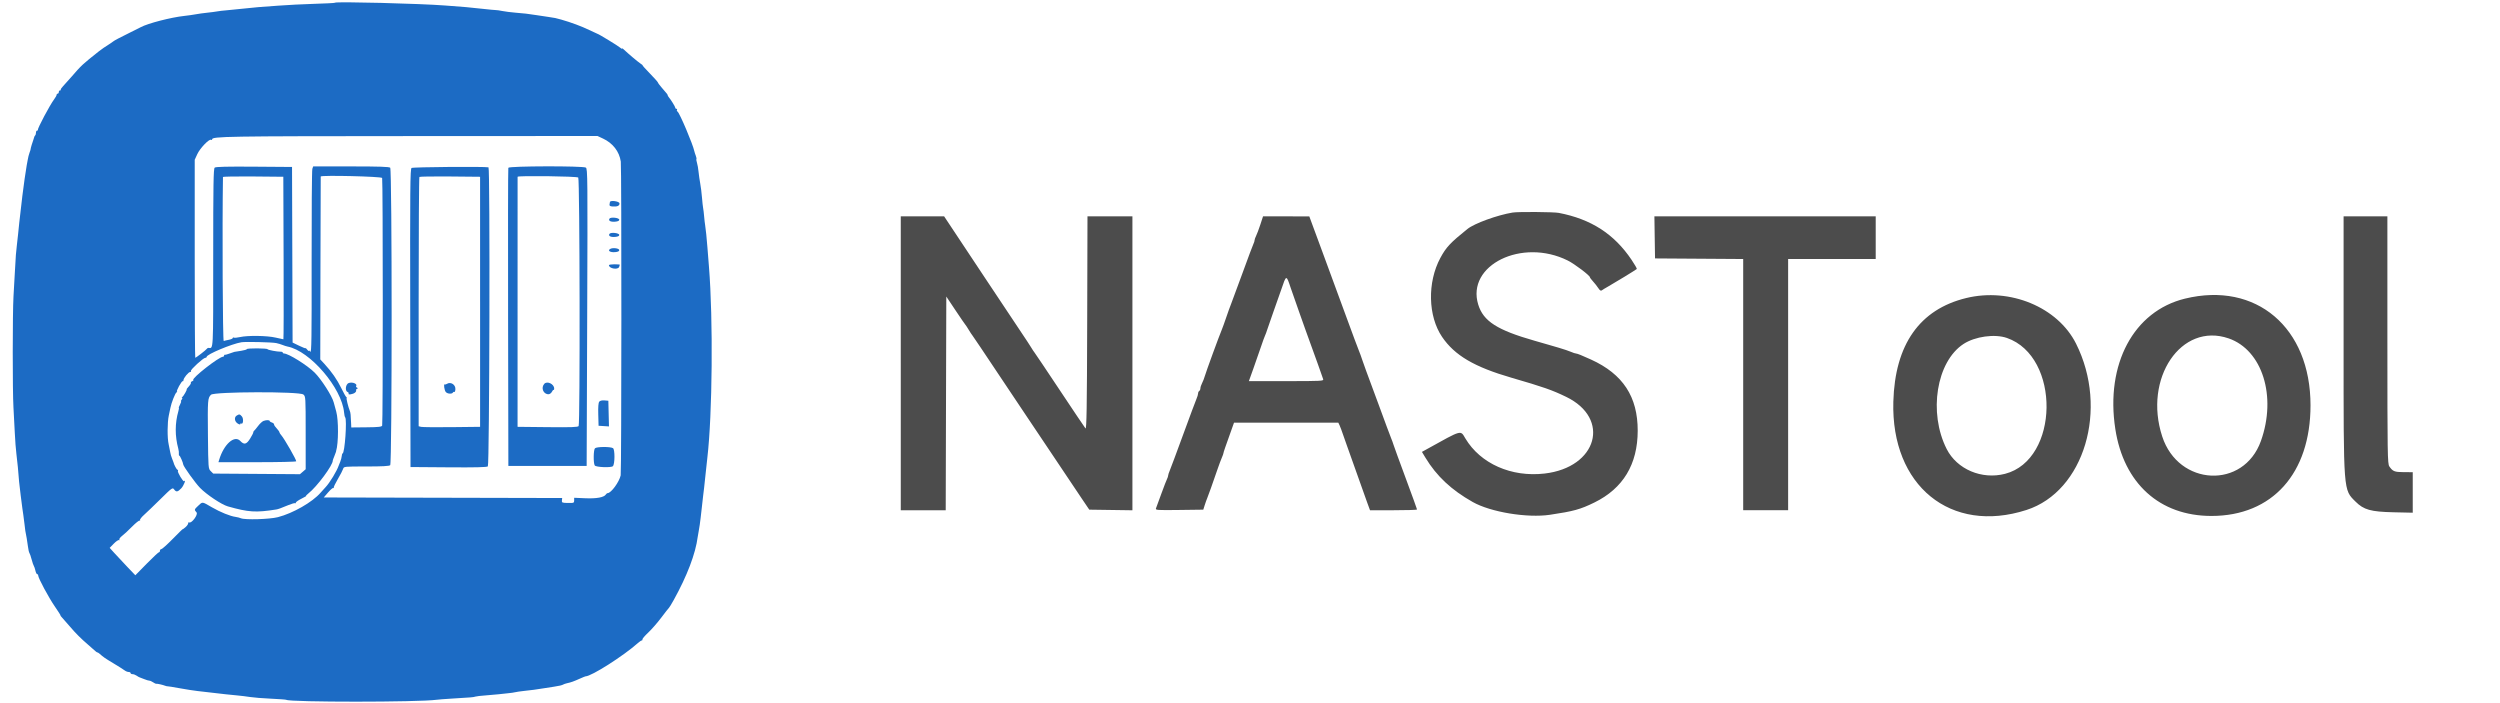
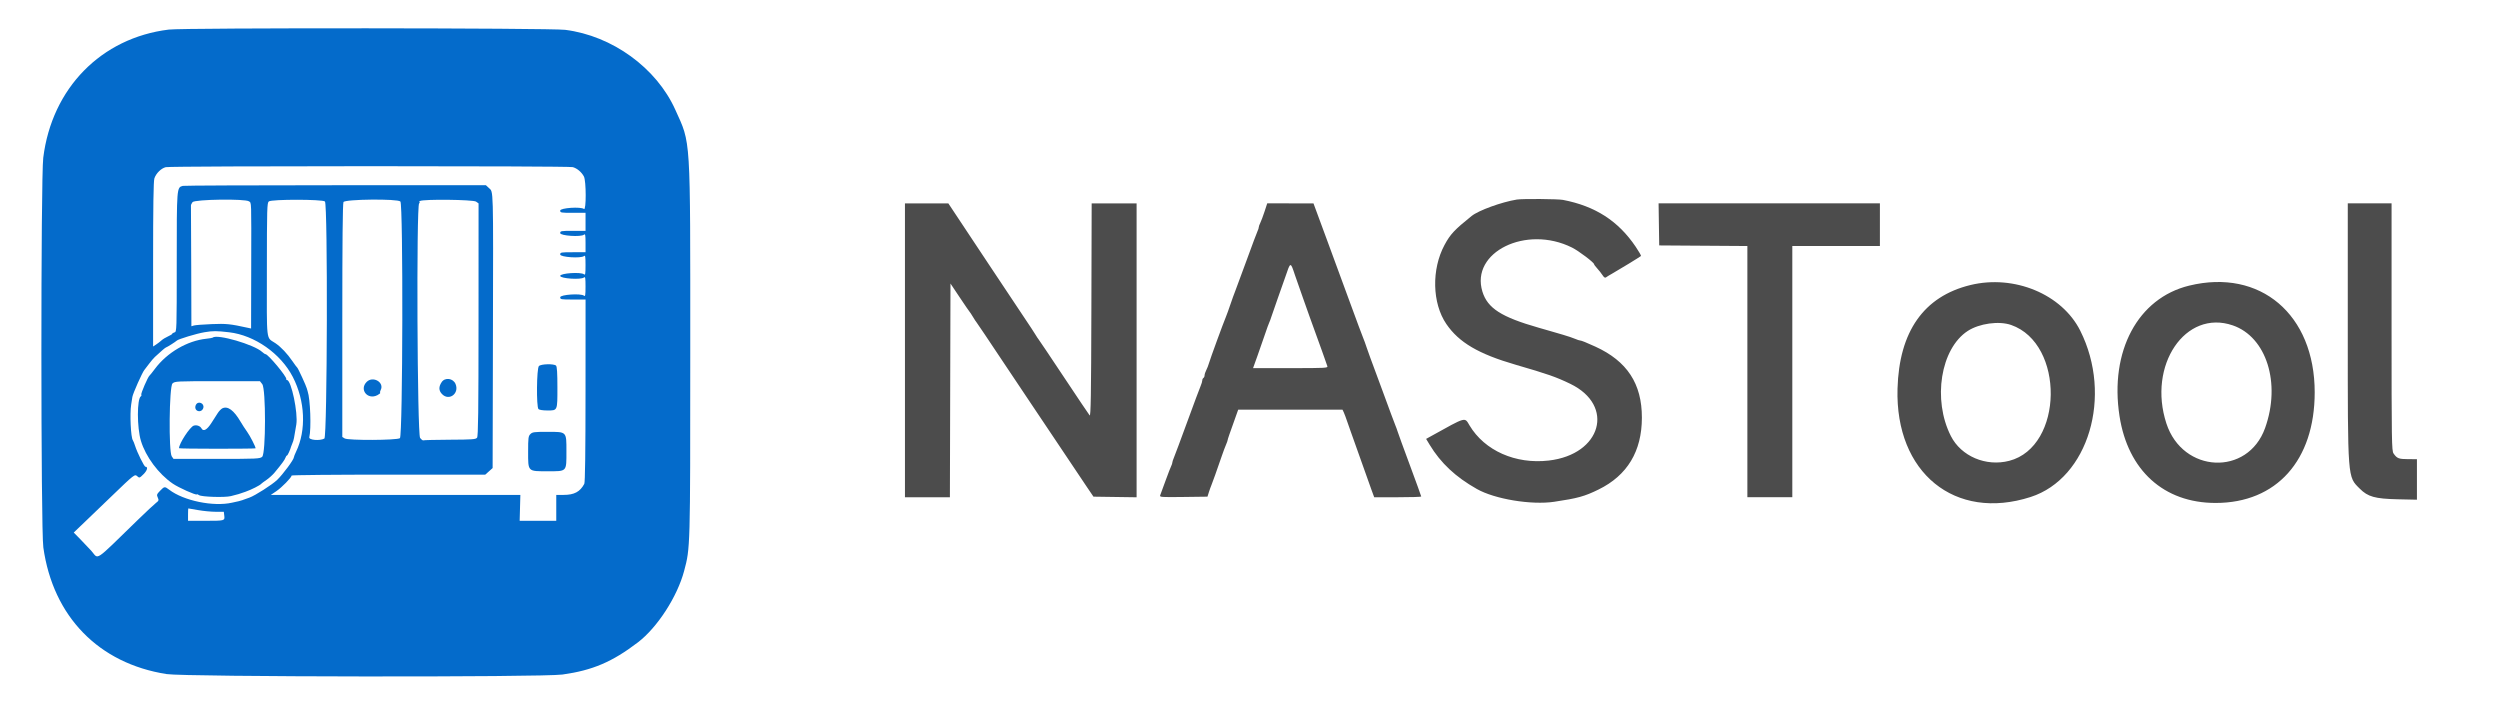
<svg xmlns="http://www.w3.org/2000/svg" width="242" height="68" version="1.1">
  <g>
-     <path id="path0" d="m146.427,20.574c-1.485,0.242 -3.705,1.05 -4.385,1.596c-1.661,1.337 -2.056,1.76 -2.615,2.796c-1.273,2.361 -1.2,5.642 0.171,7.652c1.22,1.789 3.118,2.905 6.718,3.948c3.096,0.898 3.912,1.183 5.284,1.847c4.35,2.104 3.021,6.837 -2.086,7.426c-3.213,0.371 -6.206,-0.956 -7.666,-3.397c-0.49,-0.819 -0.272,-0.879 -3.689,1.015l-0.516,0.286l0.342,0.566c1.076,1.777 2.506,3.117 4.574,4.285c1.73,0.979 5.268,1.564 7.474,1.237c2.286,-0.339 2.944,-0.521 4.307,-1.19c2.78,-1.365 4.185,-3.695 4.19,-6.946c0.005,-3.294 -1.428,-5.481 -4.515,-6.889c-0.859,-0.392 -1.341,-0.586 -1.455,-0.586c-0.071,0 -0.287,-0.071 -0.481,-0.157c-0.193,-0.087 -0.728,-0.267 -1.188,-0.401c-0.46,-0.134 -0.987,-0.288 -1.171,-0.341c-0.184,-0.054 -0.711,-0.205 -1.171,-0.337c-3.622,-1.032 -4.959,-1.889 -5.456,-3.497c-1.179,-3.817 4.234,-6.48 8.671,-4.266c0.657,0.328 2.138,1.448 2.14,1.617c0,0.042 0.139,0.226 0.308,0.41c0.169,0.184 0.398,0.476 0.509,0.649c0.138,0.216 0.242,0.282 0.333,0.21c0.073,-0.057 0.358,-0.23 0.635,-0.385c0.588,-0.329 2.673,-1.604 2.753,-1.684c0.03,-0.03 -0.199,-0.432 -0.511,-0.893c-1.687,-2.501 -3.914,-3.935 -7.039,-4.537c-0.497,-0.095 -3.923,-0.121 -4.462,-0.034m-59.235,14.594l0,14.223l2.175,0l2.175,0l0.028,-10.344l0.029,-10.343l0.89,1.335c0.49,0.734 0.92,1.361 0.954,1.392c0.035,0.03 0.183,0.256 0.331,0.502c0.147,0.245 0.294,0.471 0.329,0.502c0.034,0.03 1.215,1.787 2.624,3.904c1.41,2.117 2.602,3.899 2.649,3.96c0.047,0.061 1.108,1.643 2.356,3.514c1.249,1.871 2.594,3.879 2.989,4.462l0.718,1.06l2.088,0.03l2.088,0.03l0,-14.225l0,-14.226l-2.175,0l-2.175,0l-0.028,10.344c-0.023,8.226 -0.057,10.31 -0.167,10.18c-0.076,-0.091 -1.205,-1.771 -2.51,-3.735c-1.305,-1.963 -2.4,-3.595 -2.434,-3.625c-0.034,-0.031 -0.183,-0.257 -0.331,-0.502c-0.148,-0.246 -0.309,-0.497 -0.357,-0.558c-0.048,-0.061 -1.879,-2.81 -4.068,-6.108l-3.98,-5.996l-2.099,0l-2.1,0l0,14.223m34.804,-13.415c-0.146,0.445 -0.331,0.934 -0.41,1.088c-0.08,0.154 -0.145,0.343 -0.146,0.42c-0.001,0.077 -0.047,0.228 -0.104,0.335c-0.056,0.106 -0.54,1.398 -1.075,2.871c-0.535,1.473 -1.036,2.828 -1.114,3.012c-0.078,0.184 -0.277,0.736 -0.443,1.227c-0.166,0.491 -0.365,1.043 -0.444,1.228c-0.252,0.594 -1.528,4.084 -1.634,4.468c-0.056,0.205 -0.176,0.513 -0.266,0.685c-0.09,0.171 -0.163,0.397 -0.163,0.501c-0.001,0.104 -0.051,0.22 -0.112,0.258c-0.062,0.038 -0.112,0.146 -0.112,0.241c0,0.094 -0.07,0.33 -0.155,0.523c-0.086,0.193 -0.669,1.758 -1.296,3.475c-0.628,1.718 -1.211,3.282 -1.295,3.475c-0.084,0.193 -0.153,0.408 -0.153,0.476c0,0.068 -0.046,0.211 -0.102,0.318c-0.057,0.106 -0.303,0.746 -0.549,1.42c-0.245,0.675 -0.481,1.316 -0.523,1.425c-0.074,0.185 0.061,0.195 2.249,0.167l2.327,-0.03l0.141,-0.446c0.078,-0.246 0.186,-0.547 0.24,-0.669c0.096,-0.22 0.524,-1.42 1.013,-2.845c0.137,-0.399 0.319,-0.884 0.404,-1.077c0.085,-0.193 0.155,-0.39 0.155,-0.438c0,-0.076 0.175,-0.583 0.853,-2.473l0.17,-0.475l5.047,0l5.047,0l0.12,0.251c0.066,0.139 0.23,0.578 0.364,0.977c0.135,0.398 0.284,0.825 0.333,0.948c0.048,0.123 0.272,0.75 0.497,1.395c0.552,1.577 1.144,3.241 1.479,4.155l0.276,0.753l2.277,0c1.252,0 2.277,-0.031 2.277,-0.069c0,-0.038 -0.496,-1.406 -1.102,-3.04c-0.606,-1.634 -1.139,-3.096 -1.184,-3.25c-0.045,-0.153 -0.145,-0.43 -0.224,-0.614c-0.079,-0.184 -0.629,-1.665 -1.223,-3.29c-0.594,-1.626 -1.133,-3.082 -1.197,-3.236c-0.064,-0.153 -0.216,-0.58 -0.337,-0.948c-0.12,-0.368 -0.285,-0.82 -0.365,-1.004c-0.08,-0.184 -0.631,-1.665 -1.226,-3.291c-0.594,-1.626 -1.641,-4.474 -2.327,-6.33l-1.246,-3.374l-2.239,-0.001l-2.239,-0.001l-0.264,0.809m38.178,1.228l0.031,2.035l4.267,0.029l4.267,0.029l0,12.158l0,12.158l2.175,0l2.175,0l0,-12.16l0,-12.159l4.239,0l4.239,0l0,-2.064l0,-2.064l-10.711,0l-10.712,0l0.03,2.036m66.684,10.263c0,14.552 -0.031,14.129 1.161,15.321c0.784,0.784 1.473,0.977 3.664,1.026l1.869,0.042l0,-1.961l0,-1.962l-0.865,-0.003c-0.898,-0.004 -1.068,-0.071 -1.4,-0.552c-0.176,-0.256 -0.19,-1.151 -0.19,-12.243l0,-11.968l-2.119,0l-2.12,0l0,12.299m-101.924,-5.383c0.153,0.461 0.513,1.489 0.801,2.287c0.287,0.798 0.572,1.601 0.633,1.785c0.061,0.184 0.152,0.435 0.202,0.558c0.05,0.122 0.277,0.75 0.504,1.394c0.227,0.645 0.454,1.272 0.504,1.395c0.05,0.122 0.165,0.448 0.256,0.725c0.091,0.276 0.201,0.59 0.244,0.697c0.075,0.183 -0.138,0.195 -3.555,0.195l-3.634,0l0.444,-1.24c0.244,-0.681 0.572,-1.622 0.729,-2.092c0.157,-0.469 0.332,-0.952 0.391,-1.075c0.058,-0.122 0.151,-0.373 0.206,-0.558c0.055,-0.184 0.334,-0.987 0.62,-1.785c0.286,-0.798 0.618,-1.738 0.737,-2.09c0.5,-1.478 0.493,-1.476 0.918,-0.197m65.39,0.995c-4.507,1.1 -6.894,4.495 -7.051,10.031c-0.232,8.136 5.558,12.846 12.886,10.484c5.595,-1.802 7.973,-9.777 4.801,-16.099c-1.772,-3.533 -6.393,-5.451 -10.636,-4.416m21.181,0.056c-4.969,1.211 -7.711,6.338 -6.745,12.615c0.81,5.268 4.289,8.419 9.299,8.422c5.899,0.003 9.597,-4.123 9.597,-10.709c0,-7.531 -5.266,-12.006 -12.151,-10.328m-17.238,3.806c5.212,1.815 5.078,11.79 -0.177,13.152c-2.254,0.584 -4.655,-0.435 -5.653,-2.399c-1.787,-3.519 -0.994,-8.461 1.633,-10.172c1.115,-0.726 3.021,-0.99 4.197,-0.58m21.456,0.039c3.27,1.125 4.681,5.609 3.129,9.941c-1.677,4.679 -7.972,4.387 -9.551,-0.442c-1.843,-5.633 1.837,-11.075 6.422,-9.498" fill="#4c4c4c" fill-rule="evenodd" stroke="null" />
-     <path id="path1" d="m32.416,0.269c-0.025,0.025 -0.921,0.07 -1.992,0.102c-1.071,0.032 -2.634,0.111 -3.473,0.176c-0.839,0.066 -1.716,0.13 -1.947,0.144c-0.232,0.014 -0.966,0.087 -1.632,0.162c-0.666,0.076 -1.376,0.146 -1.579,0.158c-0.203,0.012 -0.534,0.052 -0.736,0.088c-0.203,0.037 -0.653,0.095 -1,0.131c-0.347,0.035 -0.844,0.104 -1.105,0.153c-0.26,0.049 -0.758,0.12 -1.105,0.157c-1.286,0.137 -3.546,0.722 -4.227,1.094c-0.106,0.058 -0.572,0.291 -1.035,0.518c-0.941,0.462 -1.552,0.784 -1.631,0.863c-0.029,0.029 -0.148,0.112 -0.263,0.186c-0.517,0.326 -0.861,0.562 -1.105,0.755c-1.606,1.272 -1.689,1.349 -2.665,2.476c-0.299,0.345 -0.669,0.758 -0.821,0.916c-0.152,0.158 -0.251,0.314 -0.22,0.345c0.032,0.032 0.003,0.057 -0.065,0.057c-0.068,0 -0.123,0.071 -0.123,0.158c0,0.087 -0.047,0.158 -0.105,0.158c-0.058,0 -0.105,0.051 -0.105,0.112c0,0.062 -0.112,0.263 -0.25,0.447c-0.409,0.548 -1.605,2.798 -1.562,2.94c0.013,0.043 -0.024,0.079 -0.082,0.079c-0.058,0 -0.105,0.087 -0.105,0.193c0,0.106 -0.035,0.229 -0.079,0.272c-0.043,0.044 -0.083,0.111 -0.088,0.149c-0.005,0.039 -0.037,0.141 -0.071,0.228c-0.1,0.255 -0.288,0.89 -0.28,0.947c0.004,0.029 -0.045,0.189 -0.109,0.356c-0.064,0.167 -0.141,0.475 -0.172,0.684c-0.031,0.209 -0.076,0.451 -0.1,0.538c-0.042,0.149 -0.359,2.38 -0.419,2.947c-0.015,0.145 -0.081,0.713 -0.146,1.263c-0.135,1.137 -0.185,1.599 -0.265,2.42c-0.031,0.318 -0.088,0.839 -0.128,1.157c-0.08,0.656 -0.095,0.86 -0.183,2.473c-0.035,0.636 -0.097,1.726 -0.137,2.42c-0.094,1.608 -0.097,9.208 -0.004,10.735c0.039,0.637 0.097,1.75 0.13,2.473c0.033,0.724 0.103,1.647 0.157,2.052c0.089,0.681 0.197,1.795 0.26,2.684c0.015,0.203 0.083,0.794 0.153,1.315c0.07,0.521 0.143,1.089 0.163,1.263c0.02,0.174 0.061,0.458 0.092,0.631c0.031,0.174 0.083,0.577 0.115,0.895c0.056,0.541 0.078,0.688 0.214,1.368c0.028,0.145 0.081,0.499 0.118,0.789c0.036,0.289 0.1,0.573 0.143,0.631c0.043,0.057 0.14,0.342 0.216,0.631c0.076,0.289 0.172,0.573 0.215,0.631c0.042,0.057 0.109,0.259 0.15,0.447c0.04,0.188 0.117,0.342 0.17,0.342c0.054,0 0.098,0.059 0.099,0.131c0.003,0.251 1.015,2.135 1.611,2.999c0.329,0.477 0.577,0.868 0.55,0.868c-0.027,0 0.056,0.111 0.184,0.246c0.128,0.136 0.445,0.497 0.705,0.803c0.584,0.686 1.076,1.178 1.791,1.793c0.304,0.26 0.613,0.533 0.688,0.605c0.075,0.073 0.167,0.132 0.204,0.132c0.037,0 0.134,0.059 0.214,0.131c0.36,0.323 0.521,0.434 1.339,0.924c0.477,0.286 0.96,0.592 1.073,0.679c0.113,0.087 0.29,0.159 0.395,0.159c0.104,0 0.189,0.047 0.189,0.105c0,0.058 0.085,0.105 0.188,0.105c0.103,0 0.28,0.066 0.395,0.145c0.114,0.08 0.242,0.153 0.284,0.163c0.042,0.009 0.242,0.086 0.444,0.17c0.202,0.085 0.429,0.153 0.505,0.153c0.076,0 0.24,0.072 0.366,0.16c0.126,0.088 0.266,0.151 0.313,0.141c0.09,-0.021 0.611,0.098 0.874,0.198c0.087,0.033 0.189,0.055 0.227,0.047c0.037,-0.007 0.558,0.077 1.157,0.187c0.599,0.111 1.373,0.231 1.72,0.269c0.784,0.085 1.071,0.119 2.737,0.315c0.174,0.02 0.647,0.068 1.052,0.105c0.405,0.037 0.997,0.109 1.316,0.161c0.318,0.052 1.217,0.124 1.999,0.16c0.781,0.036 1.452,0.085 1.491,0.109c0.393,0.243 12.796,0.239 14.559,-0.004c0.174,-0.024 0.813,-0.073 1.421,-0.11c1.985,-0.119 2.156,-0.133 2.316,-0.194c0.087,-0.033 0.56,-0.088 1.052,-0.122c0.492,-0.035 1.037,-0.083 1.21,-0.107c0.174,-0.023 0.566,-0.066 0.873,-0.094c0.307,-0.028 0.638,-0.075 0.737,-0.104c0.099,-0.028 0.487,-0.085 0.864,-0.126c0.854,-0.092 1.044,-0.118 1.894,-0.254c0.376,-0.061 0.826,-0.13 1,-0.155c0.468,-0.067 0.777,-0.141 0.895,-0.213c0.057,-0.035 0.211,-0.088 0.342,-0.117c0.431,-0.096 0.633,-0.168 1.315,-0.472c0.245,-0.11 0.469,-0.2 0.497,-0.2c0.565,0 3.664,-1.973 5.083,-3.236c0.146,-0.13 0.307,-0.237 0.356,-0.237c0.049,0 0.078,-0.047 0.064,-0.105c-0.015,-0.058 0.239,-0.354 0.563,-0.658c0.325,-0.304 0.893,-0.955 1.263,-1.447c0.37,-0.492 0.705,-0.918 0.743,-0.948c0.039,-0.029 0.241,-0.361 0.45,-0.737c1.305,-2.348 2.124,-4.499 2.333,-6.129c0.02,-0.159 0.066,-0.419 0.1,-0.578c0.035,-0.159 0.08,-0.432 0.099,-0.606c0.02,-0.174 0.06,-0.481 0.088,-0.684c0.028,-0.203 0.082,-0.676 0.12,-1.053c0.037,-0.376 0.091,-0.85 0.118,-1.052c0.061,-0.446 0.111,-0.9 0.248,-2.21c0.057,-0.55 0.129,-1.213 0.16,-1.474c0.489,-4.168 0.568,-13.406 0.158,-18.47c-0.066,-0.81 -0.133,-1.663 -0.15,-1.894c-0.056,-0.773 -0.17,-1.891 -0.221,-2.157c-0.028,-0.145 -0.071,-0.524 -0.098,-0.842c-0.026,-0.318 -0.069,-0.681 -0.096,-0.806c-0.027,-0.125 -0.077,-0.59 -0.113,-1.034c-0.035,-0.444 -0.112,-1.052 -0.169,-1.351c-0.057,-0.299 -0.129,-0.804 -0.161,-1.123c-0.031,-0.318 -0.1,-0.717 -0.155,-0.885c-0.054,-0.169 -0.077,-0.327 -0.052,-0.353c0.025,-0.025 -0.002,-0.172 -0.061,-0.325c-0.059,-0.153 -0.123,-0.351 -0.141,-0.439c-0.135,-0.66 -1.429,-3.713 -1.627,-3.835c-0.063,-0.039 -0.087,-0.115 -0.054,-0.169c0.033,-0.054 0.011,-0.098 -0.051,-0.098c-0.061,0 -0.112,-0.045 -0.112,-0.1c0,-0.097 -0.409,-0.763 -0.63,-1.026c-0.059,-0.07 -0.107,-0.155 -0.107,-0.189c0,-0.068 -0.045,-0.126 -0.577,-0.737c-0.201,-0.231 -0.367,-0.455 -0.368,-0.498c-0.002,-0.042 -0.35,-0.433 -0.774,-0.868c-0.424,-0.435 -0.744,-0.791 -0.71,-0.791c0.033,-0.001 -0.069,-0.087 -0.228,-0.191c-0.249,-0.165 -1.172,-0.945 -1.618,-1.369c-0.08,-0.076 -0.146,-0.104 -0.146,-0.063c0,0.042 -0.089,-0.004 -0.198,-0.102c-0.181,-0.165 -2.09,-1.327 -2.179,-1.327c-0.021,0 -0.378,-0.165 -0.793,-0.367c-0.734,-0.357 -1.763,-0.74 -2.724,-1.013c-0.518,-0.147 -0.59,-0.162 -1.21,-0.251c-0.232,-0.033 -0.753,-0.112 -1.158,-0.174c-0.955,-0.146 -1.111,-0.165 -2.052,-0.241c-0.434,-0.035 -1.002,-0.107 -1.263,-0.16c-0.26,-0.053 -0.544,-0.094 -0.631,-0.091c-0.087,0.003 -0.679,-0.054 -1.315,-0.125c-0.636,-0.071 -1.347,-0.145 -1.579,-0.162c-0.232,-0.018 -1.132,-0.087 -2,-0.155c-2.419,-0.189 -10.565,-0.396 -10.69,-0.272m25.95,13.149c0.955,0.446 1.575,1.246 1.725,2.226c0.081,0.537 0.071,30.005 -0.011,30.376c-0.143,0.65 -0.93,1.722 -1.263,1.722c-0.05,0 -0.126,0.058 -0.17,0.128c-0.174,0.282 -0.897,0.415 -1.991,0.368l-1.079,-0.046l0,0.256c0,0.243 -0.031,0.256 -0.605,0.246c-0.559,-0.009 -0.603,-0.028 -0.58,-0.244l0.025,-0.234l-11.54,-0.027l-11.54,-0.027l0.427,-0.494c0.235,-0.272 0.46,-0.461 0.499,-0.421c0.04,0.04 0.058,0.025 0.04,-0.033c-0.018,-0.058 0.164,-0.437 0.402,-0.842c0.239,-0.405 0.466,-0.843 0.505,-0.973c0.069,-0.236 0.08,-0.237 2.252,-0.237c1.557,0 2.218,-0.037 2.308,-0.126c0.184,-0.184 0.184,-28.611 0,-28.794c-0.093,-0.093 -1.081,-0.126 -3.791,-0.126l-3.665,0l-0.082,0.237c-0.045,0.13 -0.076,4.208 -0.069,9.063c0.011,7.327 -0.01,8.794 -0.126,8.636c-0.076,-0.104 -0.14,-0.145 -0.142,-0.091c-0.002,0.055 -0.073,0.008 -0.158,-0.105c-0.085,-0.112 -0.154,-0.176 -0.154,-0.141c0,0.035 -0.284,-0.074 -0.631,-0.242l-0.631,-0.306l-0.027,-8.499l-0.027,-8.499l-3.671,-0.028c-2.622,-0.02 -3.712,0.006 -3.815,0.092c-0.12,0.099 -0.144,1.573 -0.144,8.729c0,9.245 0.026,8.759 -0.462,8.719c-0.052,-0.004 -0.122,0.038 -0.158,0.093c-0.075,0.117 -1.041,0.864 -1.118,0.864c-0.028,0 -0.052,-4.313 -0.052,-9.583l0,-9.584l0.25,-0.546c0.26,-0.568 1.152,-1.497 1.331,-1.385c0.056,0.035 0.102,0.015 0.102,-0.045c0,-0.284 1.39,-0.306 18.996,-0.314l18.312,-0.009l0.526,0.246m-18.527,2.848c-0.135,0.099 -0.151,1.942 -0.128,14.532l0.027,14.418l3.671,0.028c2.632,0.02 3.712,-0.006 3.815,-0.093c0.159,-0.132 0.222,-28.911 0.063,-28.946c-0.408,-0.088 -7.324,-0.032 -7.449,0.061m9.368,-0.018c-0.028,0.073 -0.038,6.596 -0.023,14.497l0.027,14.365l3.789,0l3.789,0l0.052,-14.382c0.05,-13.574 0.042,-14.389 -0.13,-14.497c-0.279,-0.174 -7.437,-0.157 -7.503,0.018m-21.754,8.735c0.015,4.327 0.006,7.867 -0.02,7.867c-0.025,0 -0.368,-0.075 -0.761,-0.166c-0.827,-0.192 -2.687,-0.218 -3.436,-0.05c-0.278,0.063 -0.551,0.087 -0.605,0.054c-0.054,-0.033 -0.099,-0.016 -0.099,0.039c0,0.054 -0.169,0.131 -0.376,0.17c-0.207,0.039 -0.432,0.092 -0.5,0.118c-0.098,0.038 -0.149,-11.131 -0.073,-15.874c0.001,-0.044 1.315,-0.068 2.922,-0.052l2.92,0.028l0.027,7.867m9.539,-7.752c0.08,0.21 0.083,23.761 0.003,23.97c-0.047,0.122 -0.349,0.156 -1.525,0.167l-1.466,0.015l-0.016,-0.399c-0.031,-0.788 -0.055,-1.033 -0.119,-1.188c-0.162,-0.395 -0.373,-1.264 -0.308,-1.265c0.04,-0.001 0.026,-0.037 -0.032,-0.079c-0.058,-0.042 -0.277,-0.433 -0.487,-0.866c-0.396,-0.818 -0.95,-1.616 -1.639,-2.358l-0.4,-0.431l0.018,-8.84c0.009,-4.862 0.021,-8.852 0.026,-8.867c0.047,-0.142 5.888,-0.004 5.944,0.141m9.483,11.989l0,12.102l-2.737,0.031c-1.505,0.017 -2.843,0.004 -2.973,-0.028l-0.237,-0.059l0,-12.031c0,-6.617 0.032,-12.063 0.072,-12.102c0.039,-0.039 1.377,-0.059 2.973,-0.044l2.901,0.028l0,12.103m9.503,-12.029c0.148,0.148 0.184,23.825 0.037,24.057c-0.068,0.107 -0.708,0.129 -2.999,0.105l-2.913,-0.031l0.001,-12.076c0.001,-6.642 0.001,-12.1 0.002,-12.129c0.001,-0.124 5.747,-0.052 5.873,0.074m3.065,2.373c-0.004,0.044 -0.023,0.152 -0.04,0.242c-0.023,0.114 0.063,0.17 0.285,0.187c0.465,0.035 0.699,-0.068 0.681,-0.302c-0.016,-0.206 -0.905,-0.328 -0.926,-0.127m-0.047,1.608c-0.124,0.201 0.111,0.328 0.541,0.293c0.278,-0.023 0.409,-0.083 0.409,-0.191c0,-0.194 -0.837,-0.284 -0.95,-0.102m0,1.474c-0.124,0.201 0.111,0.328 0.541,0.293c0.278,-0.023 0.409,-0.084 0.409,-0.191c0,-0.195 -0.837,-0.285 -0.95,-0.102m0.056,1.464c-0.256,0.166 0.023,0.34 0.485,0.302c0.278,-0.023 0.409,-0.084 0.409,-0.191c0,-0.188 -0.652,-0.268 -0.893,-0.111m-0.106,1.563c0,0.33 0.87,0.48 0.988,0.17c0.035,-0.092 0.064,-0.186 0.064,-0.211c0,-0.024 -0.237,-0.044 -0.526,-0.044c-0.289,0 -0.526,0.038 -0.526,0.084m-32.214,7.54c0.198,0.042 0.482,0.127 0.631,0.189c0.15,0.062 0.362,0.129 0.47,0.15c2.182,0.419 5.262,4.015 5.476,6.392c0.019,0.212 0.064,0.415 0.101,0.452c0.199,0.199 -0.037,3.505 -0.249,3.505c-0.032,0 -0.068,0.112 -0.079,0.25c-0.011,0.138 -0.077,0.386 -0.146,0.553c-0.069,0.166 -0.133,0.326 -0.143,0.355c-0.182,0.542 -0.87,1.678 -1.275,2.105c-0.138,0.145 -0.357,0.387 -0.487,0.538c-0.788,0.911 -2.665,1.987 -4.131,2.366c-0.794,0.205 -3.185,0.277 -3.578,0.106c-0.116,-0.05 -0.341,-0.108 -0.5,-0.129c-0.53,-0.069 -1.49,-0.458 -2.313,-0.935c-0.965,-0.561 -0.89,-0.553 -1.318,-0.151c-0.396,0.371 -0.4,0.387 -0.165,0.646c0.184,0.203 -0.49,1.111 -0.72,0.969c-0.049,-0.03 -0.088,0.011 -0.088,0.091c0,0.08 -0.119,0.248 -0.263,0.374c-0.145,0.126 -0.263,0.209 -0.263,0.185c0,-0.024 -0.437,0.402 -0.971,0.948c-0.535,0.546 -1.032,0.991 -1.105,0.991c-0.074,0 -0.134,0.071 -0.134,0.158c0,0.087 -0.035,0.147 -0.079,0.134c-0.043,-0.014 -0.579,0.484 -1.191,1.107l-1.111,1.131l-0.783,-0.82c-0.43,-0.451 -0.989,-1.049 -1.241,-1.327l-0.459,-0.507l0.397,-0.407c0.218,-0.224 0.444,-0.378 0.501,-0.342c0.057,0.036 0.074,0.015 0.037,-0.045c-0.037,-0.061 0.085,-0.227 0.273,-0.371c0.188,-0.143 0.624,-0.547 0.969,-0.899c0.345,-0.35 0.672,-0.61 0.727,-0.577c0.054,0.033 0.069,0.014 0.034,-0.043c-0.035,-0.057 0.135,-0.281 0.378,-0.498c0.244,-0.217 0.966,-0.91 1.605,-1.541c1.106,-1.092 1.169,-1.138 1.313,-0.94c0.205,0.285 0.35,0.263 0.7,-0.107c0.236,-0.249 0.491,-0.912 0.265,-0.685c-0.088,0.088 -0.666,-0.888 -0.595,-1.003c0.034,-0.056 0.018,-0.1 -0.037,-0.1c-0.079,0 -0.351,-0.508 -0.395,-0.737c-0.006,-0.029 -0.069,-0.194 -0.141,-0.368c-0.072,-0.174 -0.147,-0.434 -0.167,-0.579c-0.02,-0.145 -0.09,-0.497 -0.155,-0.783c-0.141,-0.614 -0.132,-2.124 0.015,-2.795c0.057,-0.26 0.126,-0.588 0.153,-0.727c0.094,-0.491 0.458,-1.417 0.59,-1.5c0.073,-0.046 0.094,-0.085 0.047,-0.086c-0.047,-0.001 0.042,-0.237 0.199,-0.525c0.157,-0.287 0.318,-0.503 0.357,-0.478c0.04,0.025 0.073,-0.019 0.073,-0.097c0,-0.198 0.479,-0.784 0.647,-0.791c0.076,-0.003 0.111,-0.049 0.078,-0.102c-0.069,-0.112 1.195,-1.27 1.389,-1.271c0.072,-0.001 0.131,-0.043 0.131,-0.095c0,-0.24 2.429,-1.257 3.368,-1.411c0.405,-0.066 2.955,-0.006 3.358,0.079m-2.831,0.583c0,0.044 -0.249,0.118 -0.553,0.165c-0.304,0.047 -0.6,0.094 -0.658,0.104c-0.058,0.01 -0.271,0.083 -0.474,0.162c-0.203,0.078 -0.404,0.132 -0.447,0.119c-0.044,-0.013 -0.079,0.025 -0.079,0.083c0,0.057 -0.044,0.105 -0.098,0.105c-0.387,0 -3.049,2.081 -2.879,2.251c0.033,0.033 -0.018,0.089 -0.112,0.126c-0.095,0.036 -0.15,0.102 -0.122,0.147c0.028,0.044 -0.065,0.205 -0.206,0.357c-0.141,0.152 -0.232,0.276 -0.203,0.276c0.075,0 -0.304,0.667 -0.432,0.762c-0.058,0.042 -0.064,0.078 -0.013,0.079c0.051,0.001 0.033,0.073 -0.039,0.16c-0.072,0.087 -0.1,0.158 -0.063,0.158c0.038,0 -0.005,0.142 -0.095,0.316c-0.09,0.174 -0.142,0.316 -0.116,0.316c0.027,0 0.005,0.149 -0.047,0.332c-0.333,1.163 -0.336,2.392 -0.007,3.614c0.047,0.174 0.073,0.398 0.057,0.499c-0.015,0.102 0.006,0.184 0.048,0.184c0.065,0 0.362,0.677 0.375,0.855c0.013,0.184 1.169,1.794 1.625,2.262c0.642,0.659 2.091,1.624 2.694,1.795c2.015,0.569 2.699,0.613 4.683,0.299c0.193,-0.03 0.408,-0.108 1.174,-0.424c0.327,-0.136 0.623,-0.218 0.657,-0.183c0.035,0.034 0.063,0.011 0.063,-0.051c0,-0.062 0.246,-0.236 0.547,-0.386c0.301,-0.15 0.507,-0.272 0.459,-0.272c-0.048,0 0.045,-0.105 0.208,-0.232c0.835,-0.657 2.386,-2.748 2.365,-3.188c-0.002,-0.03 0.067,-0.22 0.152,-0.423c0.085,-0.204 0.157,-0.393 0.159,-0.421c0.003,-0.028 0.008,-0.063 0.013,-0.077c0.236,-0.768 0.242,-2.983 0.013,-3.815c-0.112,-0.405 -0.221,-0.807 -0.244,-0.892c-0.16,-0.62 -1.189,-2.228 -1.843,-2.882c-0.722,-0.721 -2.542,-1.856 -2.977,-1.856c-0.063,0 -0.114,-0.039 -0.114,-0.087c0,-0.048 -0.083,-0.085 -0.184,-0.083c-0.34,0.008 -1.289,-0.172 -1.289,-0.245c0,-0.039 -0.45,-0.075 -1,-0.079c-0.55,-0.004 -1,0.028 -1,0.072m9.735,3.368c-0.207,0.229 -0.203,0.698 0.006,0.778c0.09,0.035 0.137,0.108 0.104,0.162c-0.089,0.144 0.427,0.068 0.619,-0.092c0.09,-0.075 0.14,-0.173 0.111,-0.22c-0.029,-0.046 0.007,-0.112 0.08,-0.146c0.106,-0.049 0.106,-0.074 0,-0.123c-0.073,-0.034 -0.109,-0.1 -0.08,-0.146c0.174,-0.282 -0.599,-0.48 -0.84,-0.214m19.054,-0.006c-0.349,0.385 -0.092,1.012 0.412,1.008c0.114,-0.001 0.26,-0.109 0.325,-0.238c0.064,-0.13 0.141,-0.213 0.169,-0.184c0.029,0.028 0.052,-0.03 0.052,-0.129c0,-0.438 -0.681,-0.763 -0.959,-0.457m-9.42,0.001c-0.084,0.053 -0.182,0.078 -0.218,0.056c-0.125,-0.077 -0.036,0.565 0.101,0.73c0.154,0.186 0.59,0.224 0.692,0.059c0.036,-0.059 0.1,-0.086 0.142,-0.06c0.042,0.026 0.087,-0.089 0.099,-0.254c0.034,-0.446 -0.451,-0.762 -0.816,-0.531m-13.904,1.031c0.224,0.182 0.227,0.227 0.227,3.71l0.001,3.525l-0.278,0.241l-0.278,0.24l-4.197,-0.03l-4.197,-0.03l-0.24,-0.239c-0.237,-0.237 -0.239,-0.27 -0.272,-3.469c-0.034,-3.447 -0.022,-3.604 0.298,-3.924c0.304,-0.304 8.564,-0.326 8.936,-0.023m28.646,0.694c-0.085,0.103 -0.116,0.508 -0.096,1.242l0.03,1.09l0.503,0.032l0.503,0.032l-0.03,-1.243l-0.03,-1.243l-0.377,-0.032c-0.234,-0.02 -0.426,0.027 -0.504,0.121m-35.085,1.341c-0.271,0.158 -0.229,0.569 0.079,0.771c0.153,0.1 0.263,0.124 0.263,0.059c0,-0.063 0.042,-0.088 0.094,-0.056c0.191,0.119 0.237,-0.485 0.052,-0.69c-0.205,-0.226 -0.236,-0.231 -0.489,-0.084m2.59,0.522c-0.124,0.047 -0.361,0.267 -0.526,0.488c-0.165,0.222 -0.34,0.431 -0.388,0.467c-0.049,0.035 -0.085,0.107 -0.08,0.158c0.005,0.052 -0.131,0.319 -0.302,0.594c-0.355,0.571 -0.584,0.628 -0.951,0.237c-0.567,-0.604 -1.59,0.304 -2.048,1.815l-0.071,0.237l3.737,0c2.055,0 3.761,-0.039 3.79,-0.085c0.056,-0.09 -1.156,-2.208 -1.448,-2.531c-0.094,-0.104 -0.171,-0.225 -0.171,-0.268c0,-0.043 -0.059,-0.144 -0.132,-0.225c-0.309,-0.345 -0.395,-0.467 -0.395,-0.563c0,-0.056 -0.095,-0.133 -0.21,-0.169c-0.116,-0.037 -0.21,-0.101 -0.21,-0.143c0,-0.107 -0.328,-0.114 -0.594,-0.011m32.082,2.648c-0.15,0.15 -0.168,1.433 -0.023,1.663c0.111,0.174 1.593,0.234 1.757,0.07c0.196,-0.196 0.205,-1.624 0.01,-1.745c-0.25,-0.156 -1.584,-0.146 -1.743,0.013" fill="#1c6bc4" fill-rule="evenodd" stroke="null" />
-     <path id="path6" d="m99.573,99.708l-0.49,0.542l0.542,-0.49c0.298,-0.269 0.542,-0.512 0.542,-0.541c0,-0.129 -0.138,-0.016 -0.594,0.489" fill="#1c64b4" fill-rule="evenodd" />
+     <path stroke="null" fill-rule="evenodd" fill="#046bcb" d="m16.335,2.864c-6.541,0.803 -11.313,5.675 -12.148,12.405c-0.244,1.969 -0.239,35.967 0.007,37.718c0.935,6.69 5.355,11.232 11.933,12.264c1.779,0.279 36.352,0.319 38.321,0.044c2.907,-0.406 4.823,-1.223 7.3,-3.113c1.882,-1.437 3.813,-4.42 4.475,-6.913c0.599,-2.259 0.594,-2.07 0.594,-21.24c0,-21.21 0.073,-20.028 -1.451,-23.414c-1.824,-4.049 -6.097,-7.148 -10.649,-7.726c-1.452,-0.184 -36.897,-0.207 -38.382,-0.025m39.124,13.318c0.412,0.118 0.831,0.474 1.062,0.899c0.228,0.423 0.234,3.338 0.006,3.149c-0.291,-0.242 -2.3,-0.107 -2.3,0.154c0,0.205 0.073,0.218 1.227,0.218l1.226,0l0,0.872l0,0.872l-1.226,0c-1.154,0 -1.227,0.013 -1.227,0.218c0,0.262 2.009,0.396 2.3,0.154c0.129,-0.107 0.152,0.017 0.153,0.786l0,0.912l-1.226,0c-1.154,0 -1.227,0.013 -1.227,0.218c0,0.262 2.009,0.396 2.3,0.154c0.129,-0.107 0.152,0.031 0.152,0.882c0,0.85 -0.024,0.988 -0.152,0.881c-0.291,-0.242 -2.3,-0.107 -2.3,0.154c0,0.262 2.009,0.396 2.3,0.154c0.129,-0.107 0.152,0.031 0.152,0.881c0,0.851 -0.024,0.988 -0.152,0.882c-0.291,-0.242 -2.3,-0.107 -2.3,0.154c0,0.205 0.073,0.218 1.228,0.218l1.228,0l-0.004,8.814c-0.003,5.982 -0.041,8.884 -0.12,9.03c-0.412,0.77 -0.972,1.069 -2.001,1.069l-0.712,0l0,1.253l0,1.254l-1.771,0l-1.772,0.001l0.034,-1.254l0.034,-1.254l-12.078,0l-12.079,0l0.544,-0.368c0.522,-0.353 1.47,-1.324 1.47,-1.506c0,-0.049 4.218,-0.088 9.373,-0.088l9.373,0l0.356,-0.319l0.356,-0.318l0.031,-13.172c0.033,-14.198 0.051,-13.527 -0.385,-13.932l-0.297,-0.276l-14.554,0.002c-8.004,0.001 -14.656,0.029 -14.781,0.062c-0.595,0.16 -0.591,0.107 -0.591,7.403c0,6.633 -0.003,6.725 -0.218,6.781c-0.12,0.031 -0.218,0.091 -0.218,0.133c0,0.041 -0.186,0.157 -0.413,0.257c-0.227,0.101 -0.51,0.273 -0.629,0.385c-0.12,0.111 -0.351,0.289 -0.514,0.396l-0.297,0.195l0,-7.954c0,-5.677 0.036,-8.06 0.125,-8.324c0.164,-0.489 0.663,-0.978 1.103,-1.082c0.524,-0.124 38.979,-0.128 39.413,-0.003m-31.357,3.312c0.243,0.185 0.228,-0.267 0.214,6.382l-0.013,5.927l-0.3,-0.066c-1.721,-0.379 -2.095,-0.417 -3.516,-0.36c-0.81,0.033 -1.582,0.093 -1.717,0.134l-0.245,0.074l-0.016,-5.79c-0.009,-3.185 -0.022,-5.838 -0.027,-5.895c-0.006,-0.058 0.061,-0.205 0.15,-0.327c0.198,-0.275 5.12,-0.345 5.471,-0.078m7.349,0.011c0.282,0.282 0.228,22.799 -0.055,22.951c-0.451,0.241 -1.529,0.143 -1.46,-0.132c0.203,-0.821 0.101,-3.703 -0.158,-4.442c-0.031,-0.09 -0.069,-0.219 -0.084,-0.288c-0.046,-0.214 -0.842,-1.944 -0.92,-2.001c-0.042,-0.029 -0.246,-0.304 -0.455,-0.61c-0.51,-0.747 -1.109,-1.381 -1.654,-1.754c-0.933,-0.637 -0.84,0.158 -0.835,-7.11c0.005,-5.994 0.019,-6.488 0.192,-6.62c0.286,-0.216 5.21,-0.211 5.428,0.007m7.304,0c0.279,0.279 0.234,22.716 -0.045,22.911c-0.298,0.209 -5.019,0.23 -5.348,0.025l-0.229,-0.143l0,-11.263c0,-7.556 0.037,-11.333 0.113,-11.475c0.15,-0.28 5.233,-0.331 5.509,-0.055m7.326,0.014l0.242,0.17l-0.003,11.249c-0.003,8.948 -0.032,11.287 -0.143,11.432c-0.123,0.162 -0.435,0.184 -2.629,0.195c-1.37,0.007 -2.528,0.035 -2.574,0.063c-0.046,0.028 -0.186,-0.078 -0.31,-0.237c-0.275,-0.35 -0.369,-22.421 -0.096,-22.694c0.072,-0.072 0.084,-0.131 0.027,-0.132c-0.057,-0.001 -0.03,-0.049 0.06,-0.107c0.298,-0.192 5.143,-0.138 5.427,0.06m-23.904,12.648c2.467,0.285 4.994,2.057 6.164,4.323c1.194,2.315 1.319,5.156 0.319,7.231c-0.118,0.244 -0.215,0.489 -0.215,0.545c-0.001,0.223 -1.052,1.645 -1.619,2.19c-0.482,0.464 -2.14,1.523 -2.686,1.716c-0.3,0.106 -0.619,0.22 -0.708,0.253c-0.09,0.033 -0.237,0.076 -0.327,0.094c-0.09,0.019 -0.384,0.083 -0.654,0.144c-1.806,0.404 -4.669,-0.186 -6.07,-1.252c-0.443,-0.338 -0.468,-0.335 -0.89,0.101c-0.321,0.331 -0.341,0.391 -0.222,0.652c0.119,0.262 0.102,0.31 -0.186,0.532c-0.174,0.135 -0.954,0.864 -1.734,1.621c-4.374,4.248 -3.76,3.841 -4.52,2.996c-0.213,-0.235 -0.68,-0.728 -1.04,-1.095l-0.654,-0.666l1.077,-1.031c0.593,-0.567 1.745,-1.675 2.562,-2.461c2.252,-2.17 2.266,-2.18 2.516,-1.953c0.199,0.181 0.225,0.171 0.606,-0.209c0.362,-0.362 0.449,-0.714 0.179,-0.714c-0.115,0 -0.799,-1.381 -0.999,-2.016c-0.075,-0.24 -0.174,-0.485 -0.218,-0.545c-0.198,-0.265 -0.307,-2.549 -0.164,-3.455c0.041,-0.258 0.093,-0.593 0.116,-0.745c0.052,-0.33 0.954,-2.361 1.159,-2.607c0.078,-0.095 0.288,-0.368 0.464,-0.607c0.177,-0.239 0.426,-0.532 0.555,-0.652c0.602,-0.561 1.031,-0.927 1.086,-0.927c0.064,0 0.945,-0.558 1.036,-0.656c0.135,-0.145 1.914,-0.683 2.688,-0.813c0.816,-0.137 1.145,-0.137 2.381,0.006m-1.581,0.515c-0.029,0.027 -0.313,0.077 -0.629,0.11c-1.842,0.192 -3.796,1.335 -4.972,2.91c-0.246,0.33 -0.483,0.626 -0.527,0.658c-0.152,0.113 -0.857,1.747 -0.797,1.844c0.033,0.054 0.016,0.126 -0.039,0.16c-0.387,0.239 -0.383,3.03 0.005,4.314c0.463,1.531 1.698,3.191 3.079,4.138c0.573,0.392 2.237,1.138 2.331,1.044c0.031,-0.031 0.123,-0.001 0.204,0.066c0.211,0.175 2.493,0.25 3.088,0.101c0.744,-0.186 0.774,-0.195 1.417,-0.422c0.575,-0.202 1.412,-0.625 1.526,-0.77c0.03,-0.039 0.256,-0.206 0.502,-0.372c0.245,-0.167 0.598,-0.485 0.784,-0.708c0.702,-0.845 0.997,-1.249 1.062,-1.451c0.037,-0.114 0.102,-0.209 0.146,-0.209c0.063,0 0.321,-0.563 0.401,-0.872c0.007,-0.03 0.067,-0.182 0.131,-0.337c0.12,-0.286 0.148,-0.426 0.37,-1.792c0.181,-1.107 -0.489,-4.302 -0.901,-4.302c-0.053,0 -0.084,-0.044 -0.069,-0.097c0.062,-0.222 -1.764,-2.411 -2.011,-2.411c-0.053,0 -0.2,-0.097 -0.327,-0.215c-0.763,-0.711 -4.372,-1.76 -4.775,-1.388m31.567,2.755c-0.222,0.221 -0.258,3.951 -0.041,4.168c0.075,0.075 0.436,0.131 0.85,0.131c1.007,0 0.981,0.058 0.981,-2.235c0,-1.389 -0.039,-2.012 -0.131,-2.104c-0.199,-0.199 -1.451,-0.169 -1.66,0.041m-16.672,1.533c-0.741,0.742 0.092,1.774 1.037,1.285c0.182,-0.094 0.304,-0.199 0.271,-0.232c-0.033,-0.033 -0.014,-0.148 0.043,-0.254c0.397,-0.742 -0.736,-1.412 -1.351,-0.799m7.261,0.02c-0.299,0.445 -0.293,0.808 0.018,1.143c0.676,0.729 1.716,-0.026 1.324,-0.961c-0.234,-0.559 -1.018,-0.666 -1.343,-0.182m-17.367,0.198c0.359,0.457 0.351,6.719 -0.009,7.031c-0.22,0.191 -0.49,0.203 -4.408,0.203l-4.174,0l-0.169,-0.242c-0.31,-0.443 -0.249,-6.762 0.069,-7.057c0.232,-0.215 0.363,-0.222 4.353,-0.222l4.113,0l0.226,0.287m-6.42,1.994c-0.13,0.243 -0.055,0.51 0.168,0.596c0.228,0.088 0.464,-0.033 0.541,-0.276c0.143,-0.451 -0.487,-0.735 -0.709,-0.32m2.556,0.347c-0.12,0.059 -0.32,0.264 -0.444,0.457c-0.124,0.192 -0.401,0.624 -0.616,0.961c-0.426,0.665 -0.78,0.861 -0.956,0.53c-0.129,-0.241 -0.466,-0.364 -0.752,-0.273c-0.368,0.116 -1.427,1.739 -1.427,2.185c0,0.029 1.668,0.052 3.706,0.052c2.039,0 3.707,-0.018 3.707,-0.041c0,-0.16 -0.528,-1.192 -0.816,-1.595c-0.193,-0.269 -0.48,-0.711 -0.638,-0.981c-0.65,-1.111 -1.244,-1.548 -1.763,-1.296m29.816,2.495c-0.197,0.196 -0.218,0.363 -0.218,1.689c0,1.969 -0.061,1.908 1.902,1.908c1.873,0 1.805,0.073 1.805,-1.932c0,-1.935 0.05,-1.884 -1.853,-1.884c-1.272,0 -1.44,0.023 -1.635,0.218m-32.159,7.358c0.51,0.09 1.277,0.163 1.705,0.163l0.778,0.001l0.044,0.378c0.058,0.493 0.056,0.494 -1.882,0.494l-1.626,0l0,-0.6c0,-0.33 0.012,-0.599 0.027,-0.599c0.015,0 0.444,0.073 0.954,0.164" id="path1" />
+     <path fill-rule="evenodd" fill="#3c8cd4" id="path4" />
+     <path fill-rule="evenodd" fill="#1c7ccd" id="path6" />
+     <path fill-rule="evenodd" fill="#687c68" id="path8" />
+     <path stroke="null" fill-rule="evenodd" fill="#4c4c4c" d="m146.832,19.316c-1.485,0.242 -3.705,1.05 -4.385,1.596c-1.661,1.337 -2.056,1.76 -2.615,2.796c-1.273,2.361 -1.2,5.642 0.171,7.652c1.22,1.789 3.118,2.905 6.718,3.948c3.096,0.898 3.912,1.183 5.284,1.847c4.35,2.104 3.021,6.837 -2.086,7.426c-3.213,0.371 -6.206,-0.956 -7.666,-3.397c-0.49,-0.819 -0.272,-0.879 -3.689,1.015l-0.516,0.286l0.342,0.566c1.076,1.777 2.506,3.117 4.574,4.285c1.73,0.979 5.268,1.564 7.474,1.237c2.286,-0.339 2.944,-0.521 4.307,-1.19c2.78,-1.365 4.185,-3.695 4.19,-6.946c0.005,-3.294 -1.428,-5.481 -4.515,-6.889c-0.859,-0.392 -1.341,-0.586 -1.455,-0.586c-0.071,0 -0.287,-0.071 -0.481,-0.157c-0.193,-0.087 -0.728,-0.267 -1.188,-0.401c-0.46,-0.134 -0.987,-0.288 -1.171,-0.341c-0.184,-0.054 -0.711,-0.205 -1.171,-0.337c-3.622,-1.032 -4.959,-1.889 -5.456,-3.497c-1.179,-3.817 4.234,-6.48 8.671,-4.266c0.657,0.328 2.138,1.448 2.14,1.617c0,0.042 0.139,0.226 0.308,0.41c0.169,0.184 0.398,0.476 0.509,0.649c0.138,0.216 0.242,0.282 0.333,0.21c0.073,-0.057 0.358,-0.23 0.635,-0.385c0.588,-0.329 2.673,-1.604 2.753,-1.684c0.03,-0.03 -0.199,-0.432 -0.511,-0.893c-1.687,-2.501 -3.914,-3.935 -7.039,-4.537c-0.497,-0.095 -3.923,-0.121 -4.462,-0.034m-59.235,14.594l0,14.223l2.175,0l2.175,0l0.028,-10.344l0.029,-10.343l0.89,1.335c0.49,0.734 0.92,1.361 0.954,1.392c0.035,0.03 0.183,0.256 0.331,0.502c0.147,0.245 0.294,0.471 0.329,0.502c0.034,0.03 1.215,1.787 2.624,3.904c1.41,2.117 2.602,3.899 2.649,3.96c0.047,0.061 1.108,1.643 2.356,3.514c1.249,1.871 2.594,3.879 2.989,4.462l0.718,1.06l2.088,0.03l2.088,0.03l0,-14.225l0,-14.226l-2.175,0l-2.175,0l-0.028,10.344c-0.023,8.226 -0.057,10.31 -0.167,10.18c-0.076,-0.091 -1.205,-1.771 -2.51,-3.735c-1.305,-1.963 -2.4,-3.595 -2.434,-3.625c-0.034,-0.031 -0.183,-0.257 -0.331,-0.502c-0.148,-0.246 -0.309,-0.497 -0.357,-0.558c-0.048,-0.061 -1.879,-2.81 -4.068,-6.108l-3.98,-5.996l-2.099,0l-2.1,0l0,14.223m34.804,-13.415c-0.146,0.445 -0.331,0.934 -0.41,1.088c-0.08,0.154 -0.145,0.343 -0.146,0.42c-0.001,0.077 -0.047,0.228 -0.104,0.335c-0.056,0.106 -0.54,1.398 -1.075,2.871c-0.535,1.473 -1.036,2.828 -1.114,3.012c-0.078,0.184 -0.277,0.736 -0.443,1.227c-0.166,0.491 -0.365,1.043 -0.444,1.228c-0.252,0.594 -1.528,4.084 -1.634,4.468c-0.056,0.205 -0.176,0.513 -0.266,0.685c-0.09,0.171 -0.163,0.397 -0.163,0.501c-0.001,0.104 -0.051,0.22 -0.112,0.258c-0.062,0.038 -0.112,0.146 -0.112,0.241c0,0.094 -0.07,0.33 -0.155,0.523c-0.086,0.193 -0.669,1.758 -1.296,3.475c-0.628,1.718 -1.211,3.282 -1.295,3.475c-0.084,0.193 -0.153,0.408 -0.153,0.476c0,0.068 -0.046,0.211 -0.102,0.318c-0.057,0.106 -0.303,0.746 -0.549,1.42c-0.245,0.675 -0.481,1.316 -0.523,1.425c-0.074,0.185 0.061,0.195 2.249,0.167l2.327,-0.03l0.141,-0.446c0.078,-0.246 0.186,-0.547 0.24,-0.669c0.096,-0.22 0.524,-1.42 1.013,-2.845c0.137,-0.399 0.319,-0.884 0.404,-1.077c0.085,-0.193 0.155,-0.39 0.155,-0.438c0,-0.076 0.175,-0.583 0.853,-2.473l0.17,-0.475l5.047,0l5.047,0l0.12,0.251c0.066,0.139 0.23,0.578 0.364,0.977c0.135,0.398 0.284,0.825 0.333,0.948c0.048,0.123 0.272,0.75 0.497,1.395c0.552,1.577 1.144,3.241 1.479,4.155l0.276,0.753l2.277,0c1.252,0 2.277,-0.031 2.277,-0.069c0,-0.038 -0.496,-1.406 -1.102,-3.04c-0.606,-1.634 -1.139,-3.096 -1.184,-3.25c-0.045,-0.153 -0.145,-0.43 -0.224,-0.614c-0.079,-0.184 -0.629,-1.665 -1.223,-3.29c-0.594,-1.626 -1.133,-3.082 -1.197,-3.236c-0.064,-0.153 -0.216,-0.58 -0.337,-0.948c-0.12,-0.368 -0.285,-0.82 -0.365,-1.004c-0.08,-0.184 -0.631,-1.665 -1.226,-3.291c-0.594,-1.626 -1.641,-4.474 -2.327,-6.33l-1.246,-3.374l-2.239,-0.001l-2.239,-0.001l-0.264,0.809m38.178,1.228l0.031,2.035l4.267,0.029l4.267,0.029l0,12.158l0,12.158l2.175,0l2.175,0l0,-12.16l0,-12.159l4.239,0l4.239,0l0,-2.064l0,-2.064l-10.711,0l-10.712,0l0.03,2.036m66.684,10.263c0,14.552 -0.031,14.129 1.161,15.321c0.784,0.784 1.473,0.977 3.664,1.026l1.869,0.042l0,-1.961l0,-1.962l-0.865,-0.003c-0.898,-0.004 -1.068,-0.071 -1.4,-0.552c-0.176,-0.256 -0.19,-1.151 -0.19,-12.243l0,-11.968l-2.119,0l-2.12,0l0,12.299m-101.924,-5.383c0.153,0.461 0.513,1.489 0.801,2.287c0.287,0.798 0.572,1.601 0.633,1.785c0.061,0.184 0.152,0.435 0.202,0.558c0.05,0.122 0.277,0.75 0.504,1.394c0.227,0.645 0.454,1.272 0.504,1.395c0.05,0.122 0.165,0.448 0.256,0.725c0.091,0.276 0.201,0.59 0.244,0.697c0.075,0.183 -0.138,0.195 -3.555,0.195l-3.634,0l0.444,-1.24c0.244,-0.681 0.572,-1.622 0.729,-2.092c0.157,-0.469 0.332,-0.952 0.391,-1.075c0.058,-0.122 0.151,-0.373 0.206,-0.558c0.055,-0.184 0.334,-0.987 0.62,-1.785c0.286,-0.798 0.618,-1.738 0.737,-2.09c0.5,-1.478 0.493,-1.476 0.918,-0.197m65.39,0.995c-4.507,1.1 -6.894,4.495 -7.051,10.031c-0.232,8.136 5.558,12.846 12.886,10.484c5.595,-1.802 7.973,-9.777 4.801,-16.099c-1.772,-3.533 -6.393,-5.451 -10.636,-4.416m21.181,0.056c-4.969,1.211 -7.711,6.338 -6.745,12.615c0.81,5.268 4.289,8.419 9.299,8.422c5.899,0.003 9.597,-4.123 9.597,-10.709c0,-7.531 -5.266,-12.006 -12.151,-10.328m-17.238,3.806c5.212,1.815 5.078,11.79 -0.177,13.152c-2.254,0.584 -4.655,-0.435 -5.653,-2.399c-1.787,-3.519 -0.994,-8.461 1.633,-10.172c1.115,-0.726 3.021,-0.99 4.197,-0.58m21.456,0.039c3.27,1.125 4.681,5.609 3.129,9.941c-1.677,4.679 -7.972,4.387 -9.551,-0.442c-1.843,-5.633 1.837,-11.075 6.422,-9.498" id="svg_3" />
+     <path fill-rule="evenodd" fill="#1c64b4" d="m232.181,299.467l-0.49,0.542l0.542,-0.49c0.298,-0.269 0.542,-0.512 0.542,-0.541c0,-0.129 -0.138,-0.016 -0.594,0.489" id="svg_1" />
  </g>
</svg>
